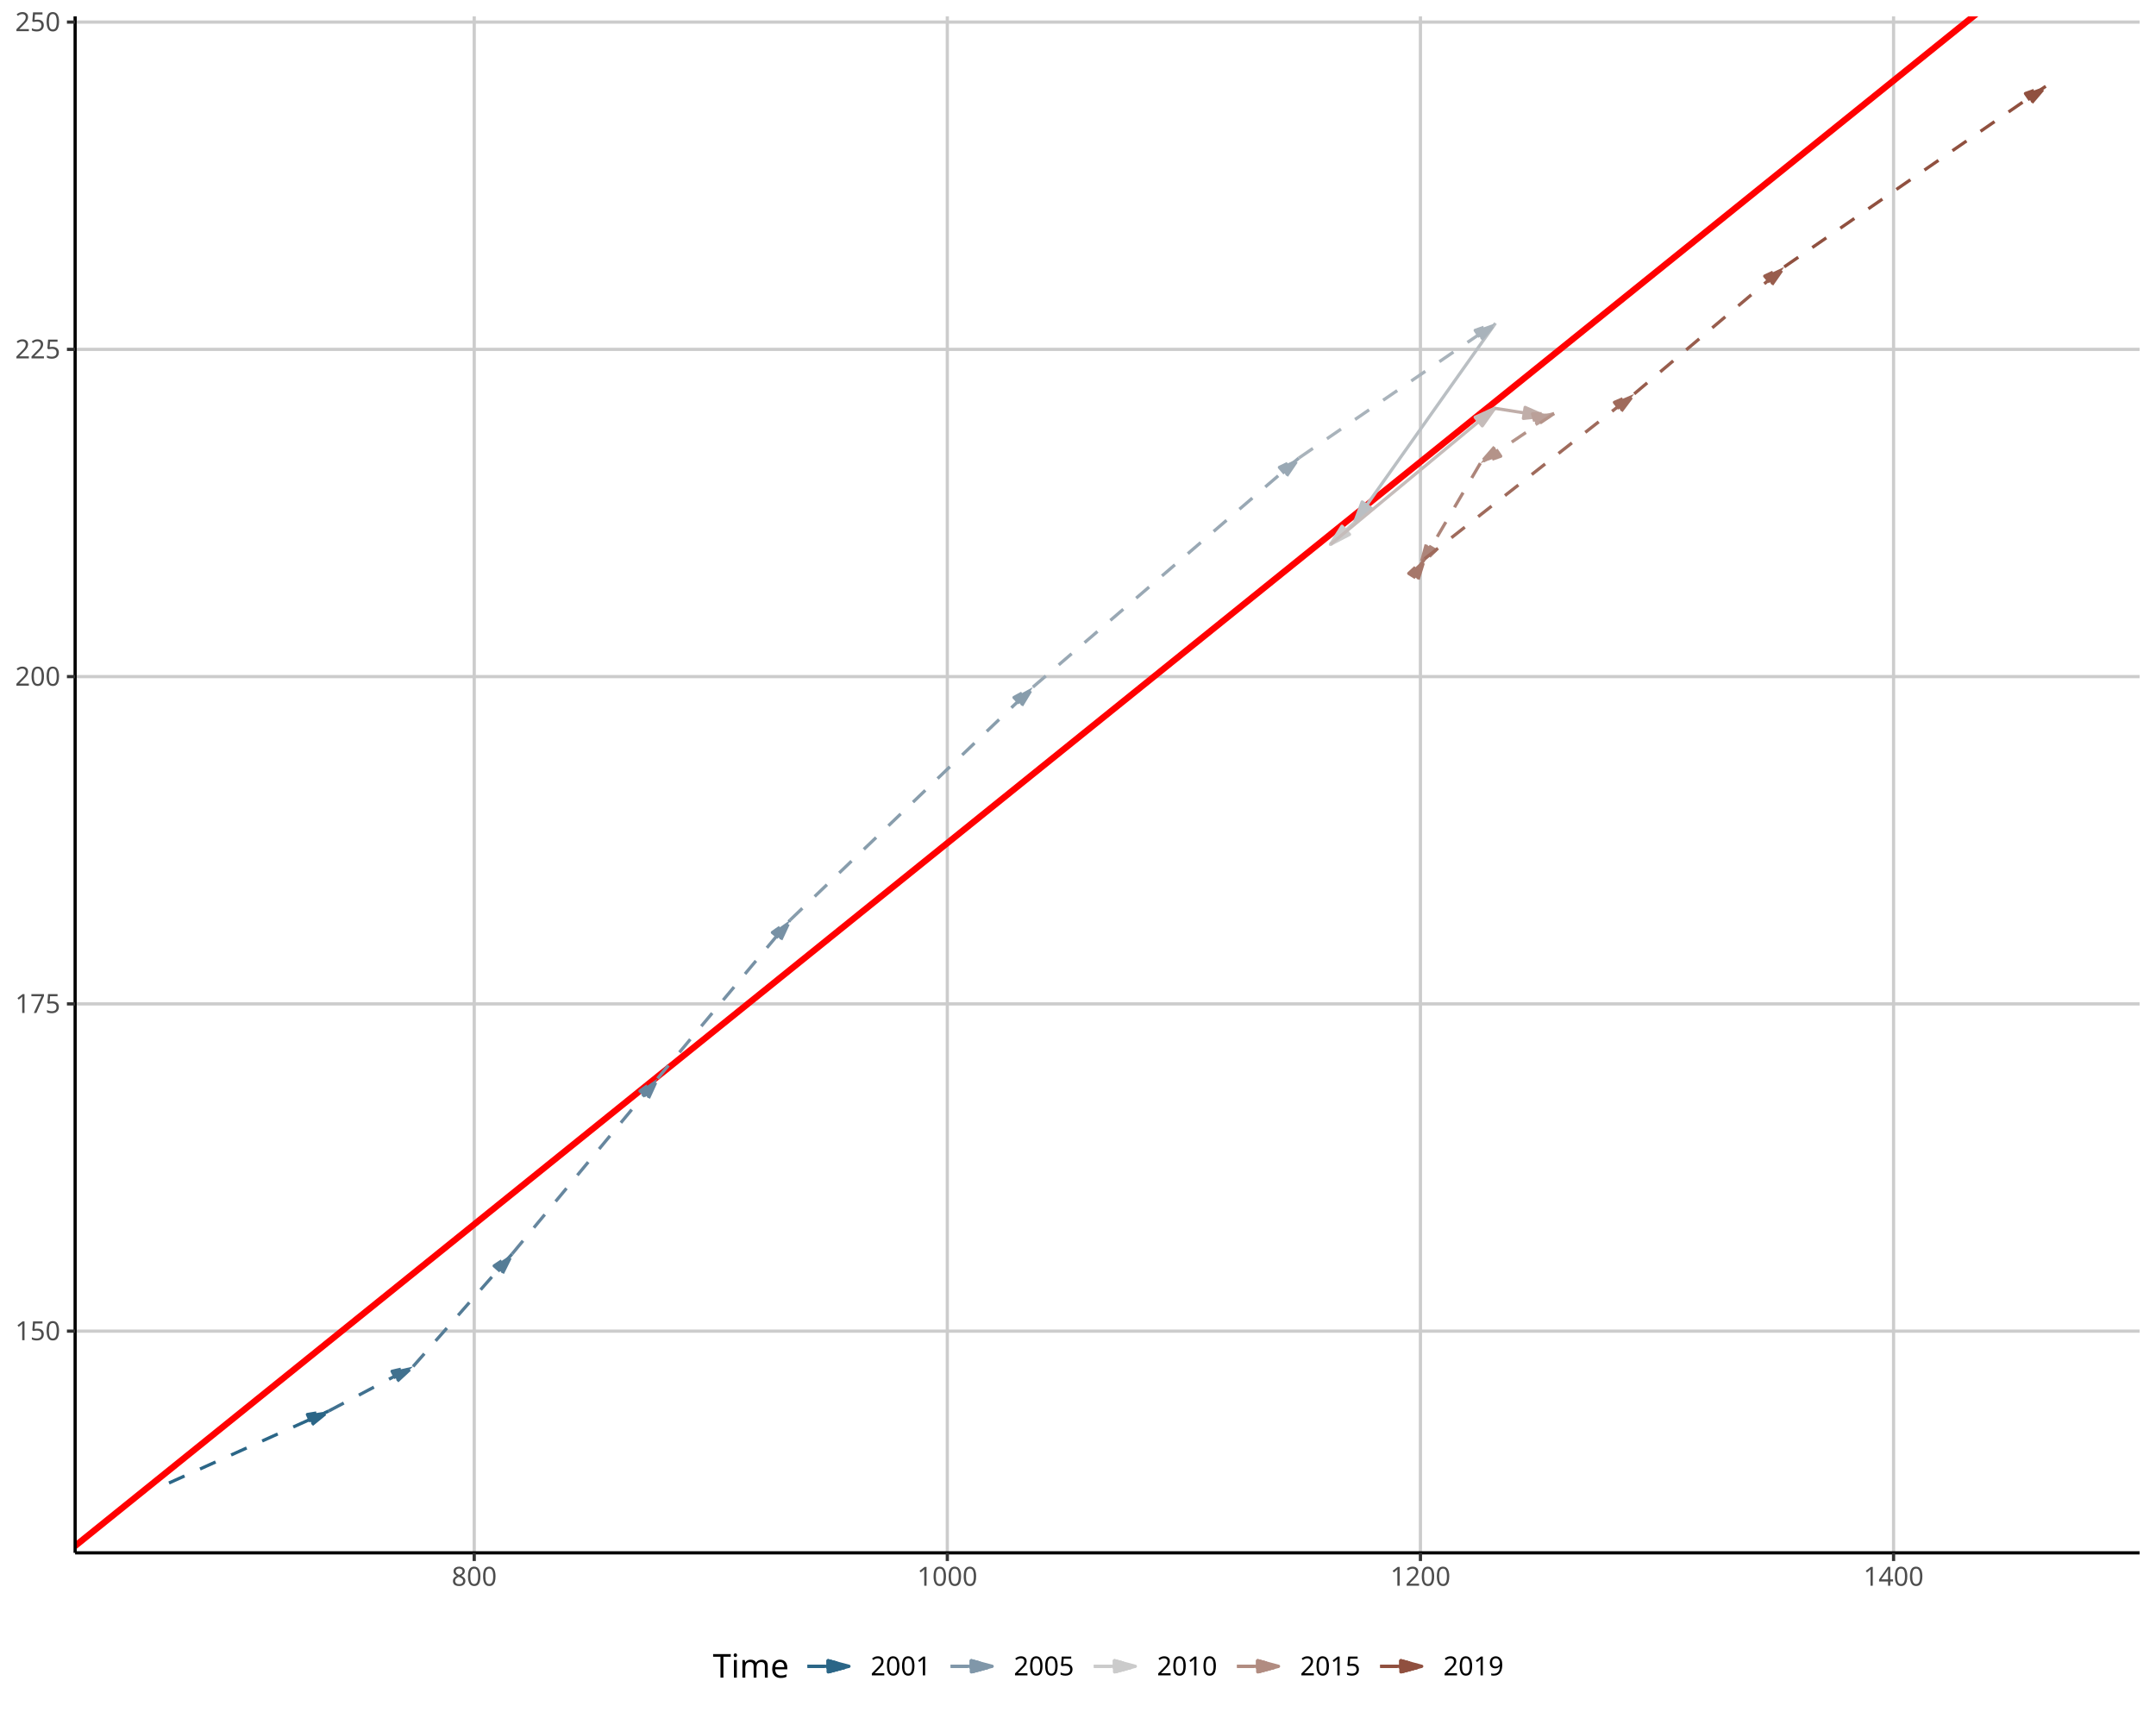
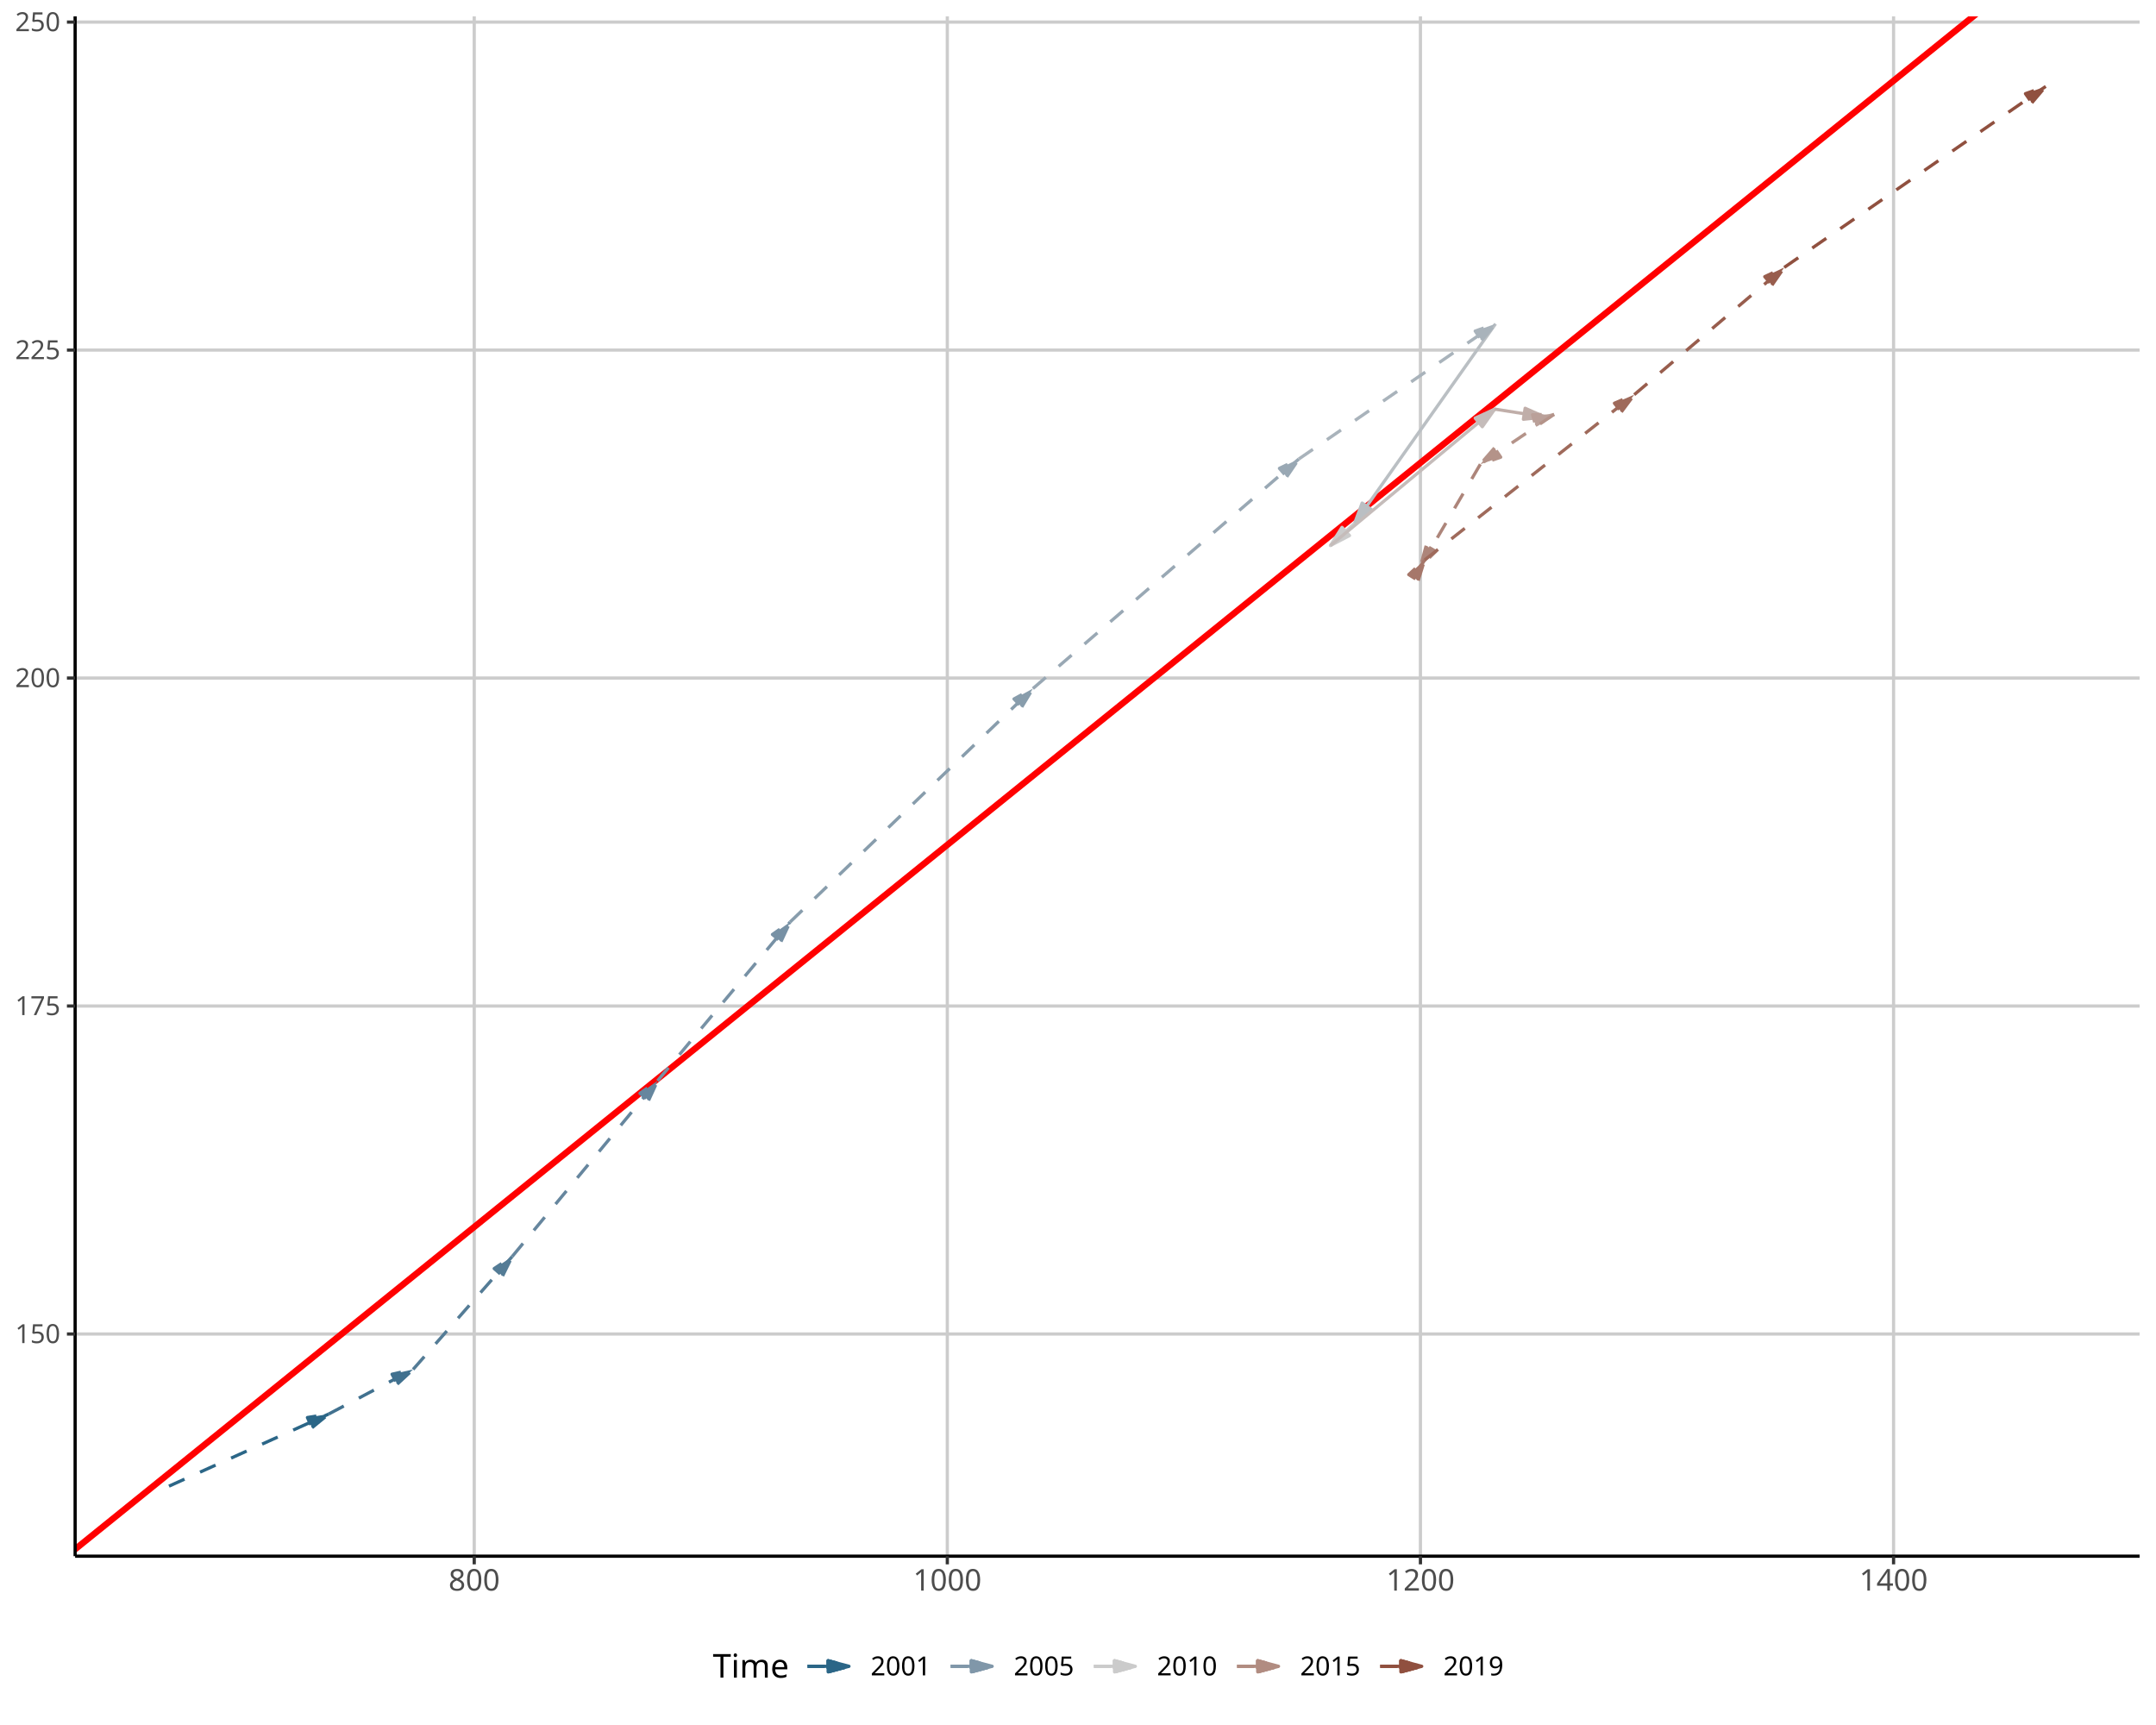
<svg xmlns="http://www.w3.org/2000/svg" class="svglite" data-engine-version="2.0" width="720.00pt" height="576.00pt" viewBox="0 0 720.00 576.00">
  <defs>
    <style type="text/css">
    .svglite line, .svglite polyline, .svglite polygon, .svglite path, .svglite rect, .svglite circle {
      fill: none;
      stroke: #000000;
      stroke-linecap: round;
      stroke-linejoin: round;
      stroke-miterlimit: 10.00;
    }
  </style>
  </defs>
  <rect width="100%" height="100%" style="stroke: none; fill: #FFFFFF;" />
  <defs>
    <clipPath id="cpMC4wMHw3MjAuMDB8MC4wMHw1NzYuMDA=">
      <rect x="0.00" y="0.00" width="720.00" height="576.00" />
    </clipPath>
  </defs>
  <g clip-path="url(#cpMC4wMHw3MjAuMDB8MC4wMHw1NzYuMDA=)">
    <rect x="0.00" y="0.00" width="720.00" height="576.00" style="stroke-width: 1.07; stroke: #FFFFFF; fill: #FFFFFF;" />
  </g>
  <defs>
-     <clipPath id="cpMjUuMDl8NzE0LjUyfDUuNDh8NTE4LjUx">
-       <rect x="25.09" y="5.48" width="689.43" height="513.03" />
+     <clipPath id="cpMjUuMDl8NzE0LjUyfDUuNDh8NTE5LjYz">
+       <rect x="25.09" y="5.48" width="689.43" height="514.15" />
    </clipPath>
  </defs>
-   <g clip-path="url(#cpMjUuMDl8NzE0LjUyfDUuNDh8NTE4LjUx)">
-     <rect x="25.09" y="5.48" width="689.43" height="513.03" style="stroke-width: 1.07; stroke: none; fill: #FFFFFF;" />
-     <polyline points="25.09,444.48 714.52,444.48 " style="stroke-width: 1.07; stroke: #CCCCCC; stroke-linecap: butt;" />
-     <polyline points="25.09,335.21 714.52,335.21 " style="stroke-width: 1.07; stroke: #CCCCCC; stroke-linecap: butt;" />
-     <polyline points="25.09,225.93 714.52,225.93 " style="stroke-width: 1.07; stroke: #CCCCCC; stroke-linecap: butt;" />
-     <polyline points="25.09,116.66 714.52,116.66 " style="stroke-width: 1.07; stroke: #CCCCCC; stroke-linecap: butt;" />
+   <g clip-path="url(#cpMjUuMDl8NzE0LjUyfDUuNDh8NTE5LjYz)">
+     <rect x="25.09" y="5.48" width="689.43" height="514.15" style="stroke-width: 1.07; stroke: none; fill: #FFFFFF;" />
+     <polyline points="25.09,445.44 714.52,445.44 " style="stroke-width: 1.07; stroke: #CCCCCC; stroke-linecap: butt;" />
+     <polyline points="25.09,335.93 714.52,335.93 " style="stroke-width: 1.07; stroke: #CCCCCC; stroke-linecap: butt;" />
+     <polyline points="25.09,226.41 714.52,226.41 " style="stroke-width: 1.07; stroke: #CCCCCC; stroke-linecap: butt;" />
+     <polyline points="25.09,116.90 714.52,116.90 " style="stroke-width: 1.07; stroke: #CCCCCC; stroke-linecap: butt;" />
    <polyline points="25.09,7.38 714.52,7.38 " style="stroke-width: 1.07; stroke: #CCCCCC; stroke-linecap: butt;" />
-     <polyline points="158.37,518.51 158.37,5.48 " style="stroke-width: 1.07; stroke: #CCCCCC; stroke-linecap: butt;" />
-     <polyline points="316.36,518.51 316.36,5.48 " style="stroke-width: 1.07; stroke: #CCCCCC; stroke-linecap: butt;" />
-     <polyline points="474.36,518.51 474.36,5.48 " style="stroke-width: 1.07; stroke: #CCCCCC; stroke-linecap: butt;" />
-     <polyline points="632.36,518.51 632.36,5.48 " style="stroke-width: 1.07; stroke: #CCCCCC; stroke-linecap: butt;" />
-     <line x1="-664.33" y1="1071.68" x2="1403.95" y2="-594.77" style="stroke-width: 2.13; stroke: #FF0000; stroke-linecap: butt;" />
-     <line x1="499.43" y1="107.91" x2="452.39" y2="174.35" style="stroke-width: 1.07; stroke: #BABFC3; stroke-linecap: butt;" />
-     <polygon points="454.88,167.60 452.39,174.35 457.93,169.76 " style="stroke-width: 1.07; stroke: #BABFC3; stroke-linecap: butt; fill: #BABFC3;" />
-     <line x1="452.39" y1="174.35" x2="444.30" y2="181.79" style="stroke-width: 1.07; stroke: #CBCBCB; stroke-linecap: butt;" />
-     <polygon points="448.16,175.71 444.30,181.79 450.68,178.45 " style="stroke-width: 1.07; stroke: #CBCBCB; stroke-linecap: butt; fill: #CBCBCB;" />
-     <line x1="444.30" y1="181.79" x2="499.18" y2="136.33" style="stroke-width: 1.07; stroke: #C5BCBA; stroke-linecap: butt;" />
-     <polygon points="495.01,142.20 499.18,136.33 492.63,139.33 " style="stroke-width: 1.07; stroke: #C5BCBA; stroke-linecap: butt; fill: #C5BCBA;" />
-     <line x1="499.18" y1="136.33" x2="515.90" y2="138.95" style="stroke-width: 1.07; stroke: #C0AEA9; stroke-linecap: butt;" />
-     <polygon points="508.74,139.71 515.90,138.95 509.32,136.03 " style="stroke-width: 1.07; stroke: #C0AEA9; stroke-linecap: butt; fill: #C0AEA9;" />
-     <line x1="56.43" y1="495.19" x2="109.77" y2="471.15" style="stroke-width: 1.07; stroke: #2B6687; stroke-dasharray: 5.69,5.69; stroke-linecap: butt;" />
-     <polygon points="104.19,475.70 109.77,471.15 102.66,472.31 " style="stroke-width: 1.07; stroke: #2B6687; stroke-dasharray: 5.69,5.69; stroke-linecap: butt; fill: #2B6687;" />
-     <line x1="109.77" y1="471.15" x2="137.95" y2="456.29" style="stroke-width: 1.07; stroke: #41718F; stroke-dasharray: 5.69,5.69; stroke-linecap: butt;" />
-     <polygon points="132.67,461.18 137.95,456.29 130.93,457.88 " style="stroke-width: 1.07; stroke: #41718F; stroke-dasharray: 5.69,5.69; stroke-linecap: butt; fill: #41718F;" />
-     <line x1="137.95" y1="456.29" x2="171.02" y2="418.70" style="stroke-width: 1.07; stroke: #547C96; stroke-dasharray: 5.69,5.69; stroke-linecap: butt;" />
-     <polygon points="167.83,425.15 171.02,418.70 165.03,422.69 " style="stroke-width: 1.07; stroke: #547C96; stroke-dasharray: 5.69,5.69; stroke-linecap: butt; fill: #547C96;" />
-     <line x1="171.02" y1="418.70" x2="219.59" y2="360.12" style="stroke-width: 1.07; stroke: #66869E; stroke-dasharray: 5.69,5.69; stroke-linecap: butt;" />
-     <polygon points="216.59,366.67 219.59,360.12 213.72,364.29 " style="stroke-width: 1.07; stroke: #66869E; stroke-dasharray: 5.69,5.69; stroke-linecap: butt; fill: #66869E;" />
-     <line x1="219.59" y1="360.12" x2="263.84" y2="307.23" style="stroke-width: 1.07; stroke: #7791A5; stroke-dasharray: 5.69,5.69; stroke-linecap: butt;" />
-     <polygon points="260.80,313.76 263.84,307.23 257.94,311.37 " style="stroke-width: 1.07; stroke: #7791A5; stroke-dasharray: 5.69,5.69; stroke-linecap: butt; fill: #7791A5;" />
-     <line x1="263.84" y1="307.23" x2="344.94" y2="229.43" style="stroke-width: 1.07; stroke: #889DAC; stroke-dasharray: 5.69,5.69; stroke-linecap: butt;" />
-     <polygon points="341.21,235.59 344.94,229.43 338.63,232.90 " style="stroke-width: 1.07; stroke: #889DAC; stroke-dasharray: 5.69,5.69; stroke-linecap: butt; fill: #889DAC;" />
-     <line x1="344.94" y1="229.43" x2="433.75" y2="152.94" style="stroke-width: 1.07; stroke: #99A8B4; stroke-dasharray: 5.69,5.69; stroke-linecap: butt;" />
-     <polygon points="429.69,158.89 433.75,152.94 427.26,156.06 " style="stroke-width: 1.07; stroke: #99A8B4; stroke-dasharray: 5.69,5.69; stroke-linecap: butt; fill: #99A8B4;" />
-     <line x1="433.75" y1="152.94" x2="499.43" y2="107.91" style="stroke-width: 1.07; stroke: #A9B3BB; stroke-dasharray: 5.69,5.69; stroke-linecap: butt;" />
-     <polygon points="494.74,113.38 499.43,107.91 492.64,110.31 " style="stroke-width: 1.07; stroke: #A9B3BB; stroke-dasharray: 5.69,5.69; stroke-linecap: butt; fill: #A9B3BB;" />
-     <line x1="515.90" y1="138.95" x2="519.00" y2="138.07" style="stroke-width: 1.07; stroke: #BAA099; stroke-dasharray: 5.69,5.69; stroke-linecap: butt;" />
-     <polygon points="512.81,141.76 519.00,138.07 511.80,138.17 " style="stroke-width: 1.07; stroke: #BAA099; stroke-dasharray: 5.69,5.69; stroke-linecap: butt; fill: #BAA099;" />
-     <line x1="519.00" y1="138.07" x2="494.36" y2="154.68" style="stroke-width: 1.07; stroke: #B49389; stroke-dasharray: 5.69,5.69; stroke-linecap: butt;" />
-     <polygon points="499.09,149.25 494.36,154.68 501.17,152.34 " style="stroke-width: 1.07; stroke: #B49389; stroke-dasharray: 5.69,5.69; stroke-linecap: butt; fill: #B49389;" />
-     <line x1="494.36" y1="154.68" x2="474.36" y2="188.78" style="stroke-width: 1.07; stroke: #AD857A; stroke-dasharray: 5.69,5.69; stroke-linecap: butt;" />
-     <polygon points="476.27,181.84 474.36,188.78 479.49,183.72 " style="stroke-width: 1.07; stroke: #AD857A; stroke-dasharray: 5.69,5.69; stroke-linecap: butt; fill: #AD857A;" />
-     <line x1="474.36" y1="188.78" x2="475.75" y2="186.59" style="stroke-width: 1.07; stroke: #A6776A; stroke-dasharray: 5.69,5.69; stroke-linecap: butt;" />
-     <polygon points="473.60,193.46 475.75,186.59 470.45,191.47 " style="stroke-width: 1.07; stroke: #A6776A; stroke-dasharray: 5.69,5.69; stroke-linecap: butt; fill: #A6776A;" />
-     <line x1="475.75" y1="186.59" x2="545.75" y2="131.52" style="stroke-width: 1.07; stroke: #9F6A5B; stroke-dasharray: 5.69,5.69; stroke-linecap: butt;" />
-     <polygon points="541.44,137.28 545.75,131.52 539.14,134.35 " style="stroke-width: 1.07; stroke: #9F6A5B; stroke-dasharray: 5.69,5.69; stroke-linecap: butt; fill: #9F6A5B;" />
-     <line x1="545.75" y1="131.52" x2="595.85" y2="89.12" style="stroke-width: 1.07; stroke: #985D4D; stroke-dasharray: 5.69,5.69; stroke-linecap: butt;" />
-     <polygon points="591.74,95.03 595.85,89.12 589.33,92.19 " style="stroke-width: 1.07; stroke: #985D4D; stroke-dasharray: 5.69,5.69; stroke-linecap: butt; fill: #985D4D;" />
-     <line x1="595.85" y1="89.12" x2="683.18" y2="28.80" style="stroke-width: 1.07; stroke: #90503F; stroke-dasharray: 5.69,5.69; stroke-linecap: butt;" />
-     <polygon points="678.52,34.28 683.18,28.80 676.40,31.22 " style="stroke-width: 1.07; stroke: #90503F; stroke-dasharray: 5.69,5.69; stroke-linecap: butt; fill: #90503F;" />
+     <polyline points="158.37,519.63 158.37,5.48 " style="stroke-width: 1.07; stroke: #CCCCCC; stroke-linecap: butt;" />
+     <polyline points="316.36,519.63 316.36,5.48 " style="stroke-width: 1.07; stroke: #CCCCCC; stroke-linecap: butt;" />
+     <polyline points="474.36,519.63 474.36,5.48 " style="stroke-width: 1.07; stroke: #CCCCCC; stroke-linecap: butt;" />
+     <polyline points="632.36,519.63 632.36,5.48 " style="stroke-width: 1.07; stroke: #CCCCCC; stroke-linecap: butt;" />
+     <line x1="-664.33" y1="1074.00" x2="1403.95" y2="-596.08" style="stroke-width: 2.13; stroke: #FF0000; stroke-linecap: butt;" />
+     <line x1="499.43" y1="108.14" x2="452.39" y2="174.72" style="stroke-width: 1.07; stroke: #BABFC3; stroke-linecap: butt;" />
+     <polygon points="454.88,167.97 452.39,174.72 457.92,170.12 " style="stroke-width: 1.07; stroke: #BABFC3; stroke-linecap: butt; fill: #BABFC3;" />
+     <line x1="452.39" y1="174.72" x2="444.30" y2="182.17" style="stroke-width: 1.07; stroke: #CBCBCB; stroke-linecap: butt;" />
+     <polygon points="448.16,176.09 444.30,182.17 450.68,178.83 " style="stroke-width: 1.07; stroke: #CBCBCB; stroke-linecap: butt; fill: #CBCBCB;" />
+     <line x1="444.30" y1="182.17" x2="499.18" y2="136.61" style="stroke-width: 1.07; stroke: #C5BCBA; stroke-linecap: butt;" />
+     <polygon points="495.02,142.49 499.18,136.61 492.64,139.62 " style="stroke-width: 1.07; stroke: #C5BCBA; stroke-linecap: butt; fill: #C5BCBA;" />
+     <line x1="499.18" y1="136.61" x2="515.90" y2="139.24" style="stroke-width: 1.07; stroke: #C0AEA9; stroke-linecap: butt;" />
+     <polygon points="508.74,140.00 515.90,139.24 509.32,136.32 " style="stroke-width: 1.07; stroke: #C0AEA9; stroke-linecap: butt; fill: #C0AEA9;" />
+     <line x1="56.43" y1="496.25" x2="109.77" y2="472.16" style="stroke-width: 1.07; stroke: #2B6687; stroke-dasharray: 5.69,5.69; stroke-linecap: butt;" />
+     <polygon points="104.20,476.72 109.77,472.16 102.66,473.33 " style="stroke-width: 1.07; stroke: #2B6687; stroke-dasharray: 5.69,5.69; stroke-linecap: butt; fill: #2B6687;" />
+     <line x1="109.77" y1="472.16" x2="137.95" y2="457.27" style="stroke-width: 1.07; stroke: #41718F; stroke-dasharray: 5.69,5.69; stroke-linecap: butt;" />
+     <polygon points="132.67,462.17 137.95,457.27 130.93,458.87 " style="stroke-width: 1.07; stroke: #41718F; stroke-dasharray: 5.69,5.69; stroke-linecap: butt; fill: #41718F;" />
+     <line x1="137.95" y1="457.27" x2="171.02" y2="419.60" style="stroke-width: 1.07; stroke: #547C96; stroke-dasharray: 5.69,5.69; stroke-linecap: butt;" />
+     <polygon points="167.84,426.05 171.02,419.60 165.04,423.59 " style="stroke-width: 1.07; stroke: #547C96; stroke-dasharray: 5.69,5.69; stroke-linecap: butt; fill: #547C96;" />
+     <line x1="171.02" y1="419.60" x2="219.59" y2="360.90" style="stroke-width: 1.07; stroke: #66869E; stroke-dasharray: 5.69,5.69; stroke-linecap: butt;" />
+     <polygon points="216.60,367.44 219.59,360.90 213.72,365.07 " style="stroke-width: 1.07; stroke: #66869E; stroke-dasharray: 5.69,5.69; stroke-linecap: butt; fill: #66869E;" />
+     <line x1="219.59" y1="360.90" x2="263.84" y2="307.89" style="stroke-width: 1.07; stroke: #7791A5; stroke-dasharray: 5.69,5.69; stroke-linecap: butt;" />
+     <polygon points="260.81,314.42 263.84,307.89 257.95,312.04 " style="stroke-width: 1.07; stroke: #7791A5; stroke-dasharray: 5.69,5.69; stroke-linecap: butt; fill: #7791A5;" />
+     <line x1="263.84" y1="307.89" x2="344.94" y2="229.92" style="stroke-width: 1.07; stroke: #889DAC; stroke-dasharray: 5.69,5.69; stroke-linecap: butt;" />
+     <polygon points="341.21,236.08 344.94,229.92 338.63,233.39 " style="stroke-width: 1.07; stroke: #889DAC; stroke-dasharray: 5.69,5.69; stroke-linecap: butt; fill: #889DAC;" />
+     <line x1="344.94" y1="229.92" x2="433.75" y2="153.26" style="stroke-width: 1.07; stroke: #99A8B4; stroke-dasharray: 5.69,5.69; stroke-linecap: butt;" />
+     <polygon points="429.70,159.21 433.75,153.26 427.26,156.39 " style="stroke-width: 1.07; stroke: #99A8B4; stroke-dasharray: 5.69,5.69; stroke-linecap: butt; fill: #99A8B4;" />
+     <line x1="433.75" y1="153.26" x2="499.43" y2="108.14" style="stroke-width: 1.07; stroke: #A9B3BB; stroke-dasharray: 5.69,5.69; stroke-linecap: butt;" />
+     <polygon points="494.75,113.61 499.43,108.14 492.64,110.54 " style="stroke-width: 1.07; stroke: #A9B3BB; stroke-dasharray: 5.69,5.69; stroke-linecap: butt; fill: #A9B3BB;" />
+     <line x1="515.90" y1="139.24" x2="519.00" y2="138.36" style="stroke-width: 1.07; stroke: #BAA099; stroke-dasharray: 5.69,5.69; stroke-linecap: butt;" />
+     <polygon points="512.81,142.05 519.00,138.36 511.80,138.47 " style="stroke-width: 1.07; stroke: #BAA099; stroke-dasharray: 5.69,5.69; stroke-linecap: butt; fill: #BAA099;" />
+     <line x1="519.00" y1="138.36" x2="494.36" y2="155.01" style="stroke-width: 1.07; stroke: #B49389; stroke-dasharray: 5.69,5.69; stroke-linecap: butt;" />
+     <polygon points="499.08,149.57 494.36,155.01 501.17,152.66 " style="stroke-width: 1.07; stroke: #B49389; stroke-dasharray: 5.69,5.69; stroke-linecap: butt; fill: #B49389;" />
+     <line x1="494.36" y1="155.01" x2="474.36" y2="189.18" style="stroke-width: 1.07; stroke: #AD857A; stroke-dasharray: 5.69,5.69; stroke-linecap: butt;" />
+     <polygon points="476.27,182.23 474.36,189.18 479.48,184.12 " style="stroke-width: 1.07; stroke: #AD857A; stroke-dasharray: 5.69,5.69; stroke-linecap: butt; fill: #AD857A;" />
+     <line x1="474.36" y1="189.18" x2="475.75" y2="186.99" style="stroke-width: 1.07; stroke: #A6776A; stroke-dasharray: 5.69,5.69; stroke-linecap: butt;" />
+     <polygon points="473.60,193.86 475.75,186.99 470.45,191.87 " style="stroke-width: 1.07; stroke: #A6776A; stroke-dasharray: 5.69,5.69; stroke-linecap: butt; fill: #A6776A;" />
+     <line x1="475.75" y1="186.99" x2="545.75" y2="131.79" style="stroke-width: 1.07; stroke: #9F6A5B; stroke-dasharray: 5.69,5.69; stroke-linecap: butt;" />
+     <polygon points="541.45,137.56 545.75,131.79 539.14,134.64 " style="stroke-width: 1.07; stroke: #9F6A5B; stroke-dasharray: 5.69,5.69; stroke-linecap: butt; fill: #9F6A5B;" />
+     <line x1="545.75" y1="131.79" x2="595.85" y2="89.30" style="stroke-width: 1.07; stroke: #985D4D; stroke-dasharray: 5.69,5.69; stroke-linecap: butt;" />
+     <polygon points="591.75,95.22 595.85,89.30 589.34,92.38 " style="stroke-width: 1.07; stroke: #985D4D; stroke-dasharray: 5.69,5.69; stroke-linecap: butt; fill: #985D4D;" />
+     <line x1="595.85" y1="89.30" x2="683.18" y2="28.85" style="stroke-width: 1.07; stroke: #90503F; stroke-dasharray: 5.69,5.69; stroke-linecap: butt;" />
+     <polygon points="678.53,34.34 683.18,28.85 676.40,31.28 " style="stroke-width: 1.07; stroke: #90503F; stroke-dasharray: 5.69,5.69; stroke-linecap: butt; fill: #90503F;" />
  </g>
  <g clip-path="url(#cpMC4wMHw3MjAuMDB8MC4wMHw1NzYuMDA=)">
-     <polyline points="25.09,518.51 25.09,5.48 " style="stroke-width: 1.07; stroke-linecap: butt;" />
-     <text x="20.16" y="447.51" text-anchor="end" style="font-size: 8.80px; fill: #4D4D4D; font-family: sans;" textLength="14.68px" lengthAdjust="spacingAndGlyphs">150</text>
-     <text x="20.16" y="338.24" text-anchor="end" style="font-size: 8.80px; fill: #4D4D4D; font-family: sans;" textLength="14.68px" lengthAdjust="spacingAndGlyphs">175</text>
-     <text x="20.16" y="228.96" text-anchor="end" style="font-size: 8.80px; fill: #4D4D4D; font-family: sans;" textLength="14.68px" lengthAdjust="spacingAndGlyphs">200</text>
-     <text x="20.16" y="119.68" text-anchor="end" style="font-size: 8.80px; fill: #4D4D4D; font-family: sans;" textLength="14.68px" lengthAdjust="spacingAndGlyphs">225</text>
+     <polyline points="25.09,519.63 25.09,5.48 " style="stroke-width: 1.07; stroke-linecap: butt;" />
+     <text x="20.16" y="448.47" text-anchor="end" style="font-size: 8.80px; fill: #4D4D4D; font-family: sans;" textLength="14.68px" lengthAdjust="spacingAndGlyphs">150</text>
+     <text x="20.16" y="338.95" text-anchor="end" style="font-size: 8.80px; fill: #4D4D4D; font-family: sans;" textLength="14.68px" lengthAdjust="spacingAndGlyphs">175</text>
+     <text x="20.16" y="229.44" text-anchor="end" style="font-size: 8.80px; fill: #4D4D4D; font-family: sans;" textLength="14.68px" lengthAdjust="spacingAndGlyphs">200</text>
+     <text x="20.16" y="119.93" text-anchor="end" style="font-size: 8.80px; fill: #4D4D4D; font-family: sans;" textLength="14.68px" lengthAdjust="spacingAndGlyphs">225</text>
    <text x="20.16" y="10.41" text-anchor="end" style="font-size: 8.80px; fill: #4D4D4D; font-family: sans;" textLength="14.68px" lengthAdjust="spacingAndGlyphs">250</text>
-     <polyline points="22.35,444.48 25.09,444.48 " style="stroke-width: 1.07; stroke: #333333; stroke-linecap: butt;" />
-     <polyline points="22.35,335.21 25.09,335.21 " style="stroke-width: 1.07; stroke: #333333; stroke-linecap: butt;" />
-     <polyline points="22.35,225.93 25.09,225.93 " style="stroke-width: 1.07; stroke: #333333; stroke-linecap: butt;" />
-     <polyline points="22.35,116.66 25.09,116.66 " style="stroke-width: 1.07; stroke: #333333; stroke-linecap: butt;" />
+     <polyline points="22.35,445.44 25.09,445.44 " style="stroke-width: 1.07; stroke: #333333; stroke-linecap: butt;" />
+     <polyline points="22.35,335.93 25.09,335.93 " style="stroke-width: 1.07; stroke: #333333; stroke-linecap: butt;" />
+     <polyline points="22.35,226.41 25.09,226.41 " style="stroke-width: 1.07; stroke: #333333; stroke-linecap: butt;" />
+     <polyline points="22.35,116.90 25.09,116.90 " style="stroke-width: 1.07; stroke: #333333; stroke-linecap: butt;" />
    <polyline points="22.35,7.38 25.09,7.38 " style="stroke-width: 1.07; stroke: #333333; stroke-linecap: butt;" />
-     <polyline points="25.09,518.51 714.52,518.51 " style="stroke-width: 1.07; stroke-linecap: butt;" />
-     <polyline points="158.37,521.25 158.37,518.51 " style="stroke-width: 1.07; stroke: #333333; stroke-linecap: butt;" />
-     <polyline points="316.36,521.25 316.36,518.51 " style="stroke-width: 1.07; stroke: #333333; stroke-linecap: butt;" />
-     <polyline points="474.36,521.25 474.36,518.51 " style="stroke-width: 1.07; stroke: #333333; stroke-linecap: butt;" />
-     <polyline points="632.36,521.25 632.36,518.51 " style="stroke-width: 1.07; stroke: #333333; stroke-linecap: butt;" />
-     <text x="158.37" y="529.50" text-anchor="middle" style="font-size: 8.80px; fill: #4D4D4D; font-family: sans;" textLength="14.68px" lengthAdjust="spacingAndGlyphs">800</text>
-     <text x="316.36" y="529.50" text-anchor="middle" style="font-size: 8.80px; fill: #4D4D4D; font-family: sans;" textLength="19.58px" lengthAdjust="spacingAndGlyphs">1000</text>
-     <text x="474.36" y="529.50" text-anchor="middle" style="font-size: 8.80px; fill: #4D4D4D; font-family: sans;" textLength="19.58px" lengthAdjust="spacingAndGlyphs">1200</text>
-     <text x="632.36" y="529.50" text-anchor="middle" style="font-size: 8.80px; fill: #4D4D4D; font-family: sans;" textLength="19.58px" lengthAdjust="spacingAndGlyphs">1400</text>
+     <polyline points="25.09,519.63 714.52,519.63 " style="stroke-width: 1.07; stroke-linecap: butt;" />
+     <polyline points="158.37,522.36 158.37,519.63 " style="stroke-width: 1.07; stroke: #333333; stroke-linecap: butt;" />
+     <polyline points="316.36,522.36 316.36,519.63 " style="stroke-width: 1.07; stroke: #333333; stroke-linecap: butt;" />
+     <polyline points="474.36,522.36 474.36,519.63 " style="stroke-width: 1.07; stroke: #333333; stroke-linecap: butt;" />
+     <polyline points="632.36,522.36 632.36,519.63 " style="stroke-width: 1.07; stroke: #333333; stroke-linecap: butt;" />
+     <text x="158.37" y="531.12" text-anchor="middle" style="font-size: 10.00px; fill: #4D4D4D; font-family: sans;" textLength="16.69px" lengthAdjust="spacingAndGlyphs">800</text>
+     <text x="316.36" y="531.12" text-anchor="middle" style="font-size: 10.00px; fill: #4D4D4D; font-family: sans;" textLength="22.25px" lengthAdjust="spacingAndGlyphs">1000</text>
+     <text x="474.36" y="531.12" text-anchor="middle" style="font-size: 10.00px; fill: #4D4D4D; font-family: sans;" textLength="22.25px" lengthAdjust="spacingAndGlyphs">1200</text>
+     <text x="632.36" y="531.12" text-anchor="middle" style="font-size: 10.00px; fill: #4D4D4D; font-family: sans;" textLength="22.25px" lengthAdjust="spacingAndGlyphs">1400</text>
    <rect x="232.56" y="542.28" width="274.49" height="28.24" style="stroke-width: 1.07; stroke: none; fill: #FFFFFF;" />
    <text x="238.04" y="560.19" style="font-size: 11.00px; font-family: sans;" textLength="24.45px" lengthAdjust="spacingAndGlyphs">Time</text>
    <line x1="269.70" y1="556.40" x2="283.52" y2="556.40" style="stroke-width: 1.07; stroke: #2B6687; stroke-linecap: butt;" />
    <polygon points="276.56,558.26 283.52,556.40 276.56,554.54 " style="stroke-width: 1.07; stroke: #2B6687; stroke-linecap: butt; fill: #2B6687;" />
    <line x1="269.70" y1="556.40" x2="283.52" y2="556.40" style="stroke-width: 1.07; stroke: #2B6687; stroke-dasharray: 5.69,5.69; stroke-linecap: butt;" />
    <polygon points="276.56,558.26 283.52,556.40 276.56,554.54 " style="stroke-width: 1.07; stroke: #2B6687; stroke-dasharray: 5.69,5.69; stroke-linecap: butt; fill: #2B6687;" />
    <line x1="269.70" y1="556.40" x2="283.52" y2="556.40" style="stroke-width: 1.07; stroke: #2B6687; stroke-dasharray: 5.69,5.69; stroke-linecap: butt;" />
    <polygon points="276.56,558.26 283.52,556.40 276.56,554.54 " style="stroke-width: 1.07; stroke: #2B6687; stroke-dasharray: 5.69,5.69; stroke-linecap: butt; fill: #2B6687;" />
    <line x1="317.51" y1="556.40" x2="331.34" y2="556.40" style="stroke-width: 1.07; stroke: #8097A9; stroke-linecap: butt;" />
    <polygon points="324.38,558.26 331.34,556.40 324.38,554.54 " style="stroke-width: 1.07; stroke: #8097A9; stroke-linecap: butt; fill: #8097A9;" />
    <line x1="317.51" y1="556.40" x2="331.34" y2="556.40" style="stroke-width: 1.07; stroke: #8097A9; stroke-dasharray: 5.69,5.69; stroke-linecap: butt;" />
    <polygon points="324.38,558.26 331.34,556.40 324.38,554.54 " style="stroke-width: 1.07; stroke: #8097A9; stroke-dasharray: 5.69,5.69; stroke-linecap: butt; fill: #8097A9;" />
    <line x1="317.51" y1="556.40" x2="331.34" y2="556.40" style="stroke-width: 1.07; stroke: #8097A9; stroke-dasharray: 5.69,5.69; stroke-linecap: butt;" />
    <polygon points="324.38,558.26 331.34,556.40 324.38,554.54 " style="stroke-width: 1.07; stroke: #8097A9; stroke-dasharray: 5.69,5.69; stroke-linecap: butt; fill: #8097A9;" />
    <line x1="365.33" y1="556.40" x2="379.15" y2="556.40" style="stroke-width: 1.07; stroke: #CBCBCB; stroke-linecap: butt;" />
    <polygon points="372.20,558.26 379.15,556.40 372.20,554.54 " style="stroke-width: 1.07; stroke: #CBCBCB; stroke-linecap: butt; fill: #CBCBCB;" />
    <line x1="365.33" y1="556.40" x2="379.15" y2="556.40" style="stroke-width: 1.07; stroke: #CBCBCB; stroke-dasharray: 5.69,5.69; stroke-linecap: butt;" />
    <polygon points="372.20,558.26 379.15,556.40 372.20,554.54 " style="stroke-width: 1.07; stroke: #CBCBCB; stroke-dasharray: 5.69,5.69; stroke-linecap: butt; fill: #CBCBCB;" />
    <line x1="365.33" y1="556.40" x2="379.15" y2="556.40" style="stroke-width: 1.07; stroke: #CBCBCB; stroke-dasharray: 5.69,5.69; stroke-linecap: butt;" />
    <polygon points="372.20,558.26 379.15,556.40 372.20,554.54 " style="stroke-width: 1.07; stroke: #CBCBCB; stroke-dasharray: 5.69,5.69; stroke-linecap: butt; fill: #CBCBCB;" />
    <line x1="413.15" y1="556.40" x2="426.97" y2="556.40" style="stroke-width: 1.07; stroke: #B18C81; stroke-linecap: butt;" />
    <polygon points="420.02,558.26 426.97,556.40 420.02,554.54 " style="stroke-width: 1.07; stroke: #B18C81; stroke-linecap: butt; fill: #B18C81;" />
    <line x1="413.15" y1="556.40" x2="426.97" y2="556.40" style="stroke-width: 1.07; stroke: #B18C81; stroke-dasharray: 5.69,5.69; stroke-linecap: butt;" />
    <polygon points="420.02,558.26 426.97,556.40 420.02,554.54 " style="stroke-width: 1.07; stroke: #B18C81; stroke-dasharray: 5.69,5.69; stroke-linecap: butt; fill: #B18C81;" />
    <line x1="413.15" y1="556.40" x2="426.97" y2="556.40" style="stroke-width: 1.07; stroke: #B18C81; stroke-dasharray: 5.69,5.69; stroke-linecap: butt;" />
    <polygon points="420.02,558.26 426.97,556.40 420.02,554.54 " style="stroke-width: 1.07; stroke: #B18C81; stroke-dasharray: 5.69,5.69; stroke-linecap: butt; fill: #B18C81;" />
    <line x1="460.96" y1="556.40" x2="474.79" y2="556.40" style="stroke-width: 1.07; stroke: #90503F; stroke-linecap: butt;" />
    <polygon points="467.83,558.26 474.79,556.40 467.83,554.54 " style="stroke-width: 1.07; stroke: #90503F; stroke-linecap: butt; fill: #90503F;" />
    <line x1="460.96" y1="556.40" x2="474.79" y2="556.40" style="stroke-width: 1.07; stroke: #90503F; stroke-dasharray: 5.69,5.69; stroke-linecap: butt;" />
    <polygon points="467.83,558.26 474.79,556.40 467.83,554.54 " style="stroke-width: 1.07; stroke: #90503F; stroke-dasharray: 5.69,5.69; stroke-linecap: butt; fill: #90503F;" />
    <line x1="460.96" y1="556.40" x2="474.79" y2="556.40" style="stroke-width: 1.07; stroke: #90503F; stroke-dasharray: 5.69,5.69; stroke-linecap: butt;" />
    <polygon points="467.83,558.26 474.79,556.40 467.83,554.54 " style="stroke-width: 1.07; stroke: #90503F; stroke-dasharray: 5.69,5.69; stroke-linecap: butt; fill: #90503F;" />
    <text x="290.73" y="559.43" style="font-size: 8.80px; font-family: sans;" textLength="19.58px" lengthAdjust="spacingAndGlyphs">2001</text>
    <text x="338.54" y="559.43" style="font-size: 8.80px; font-family: sans;" textLength="19.58px" lengthAdjust="spacingAndGlyphs">2005</text>
    <text x="386.36" y="559.43" style="font-size: 8.80px; font-family: sans;" textLength="19.58px" lengthAdjust="spacingAndGlyphs">2010</text>
    <text x="434.18" y="559.43" style="font-size: 8.80px; font-family: sans;" textLength="19.58px" lengthAdjust="spacingAndGlyphs">2015</text>
    <text x="482.00" y="559.43" style="font-size: 8.80px; font-family: sans;" textLength="19.58px" lengthAdjust="spacingAndGlyphs">2019</text>
  </g>
</svg>
